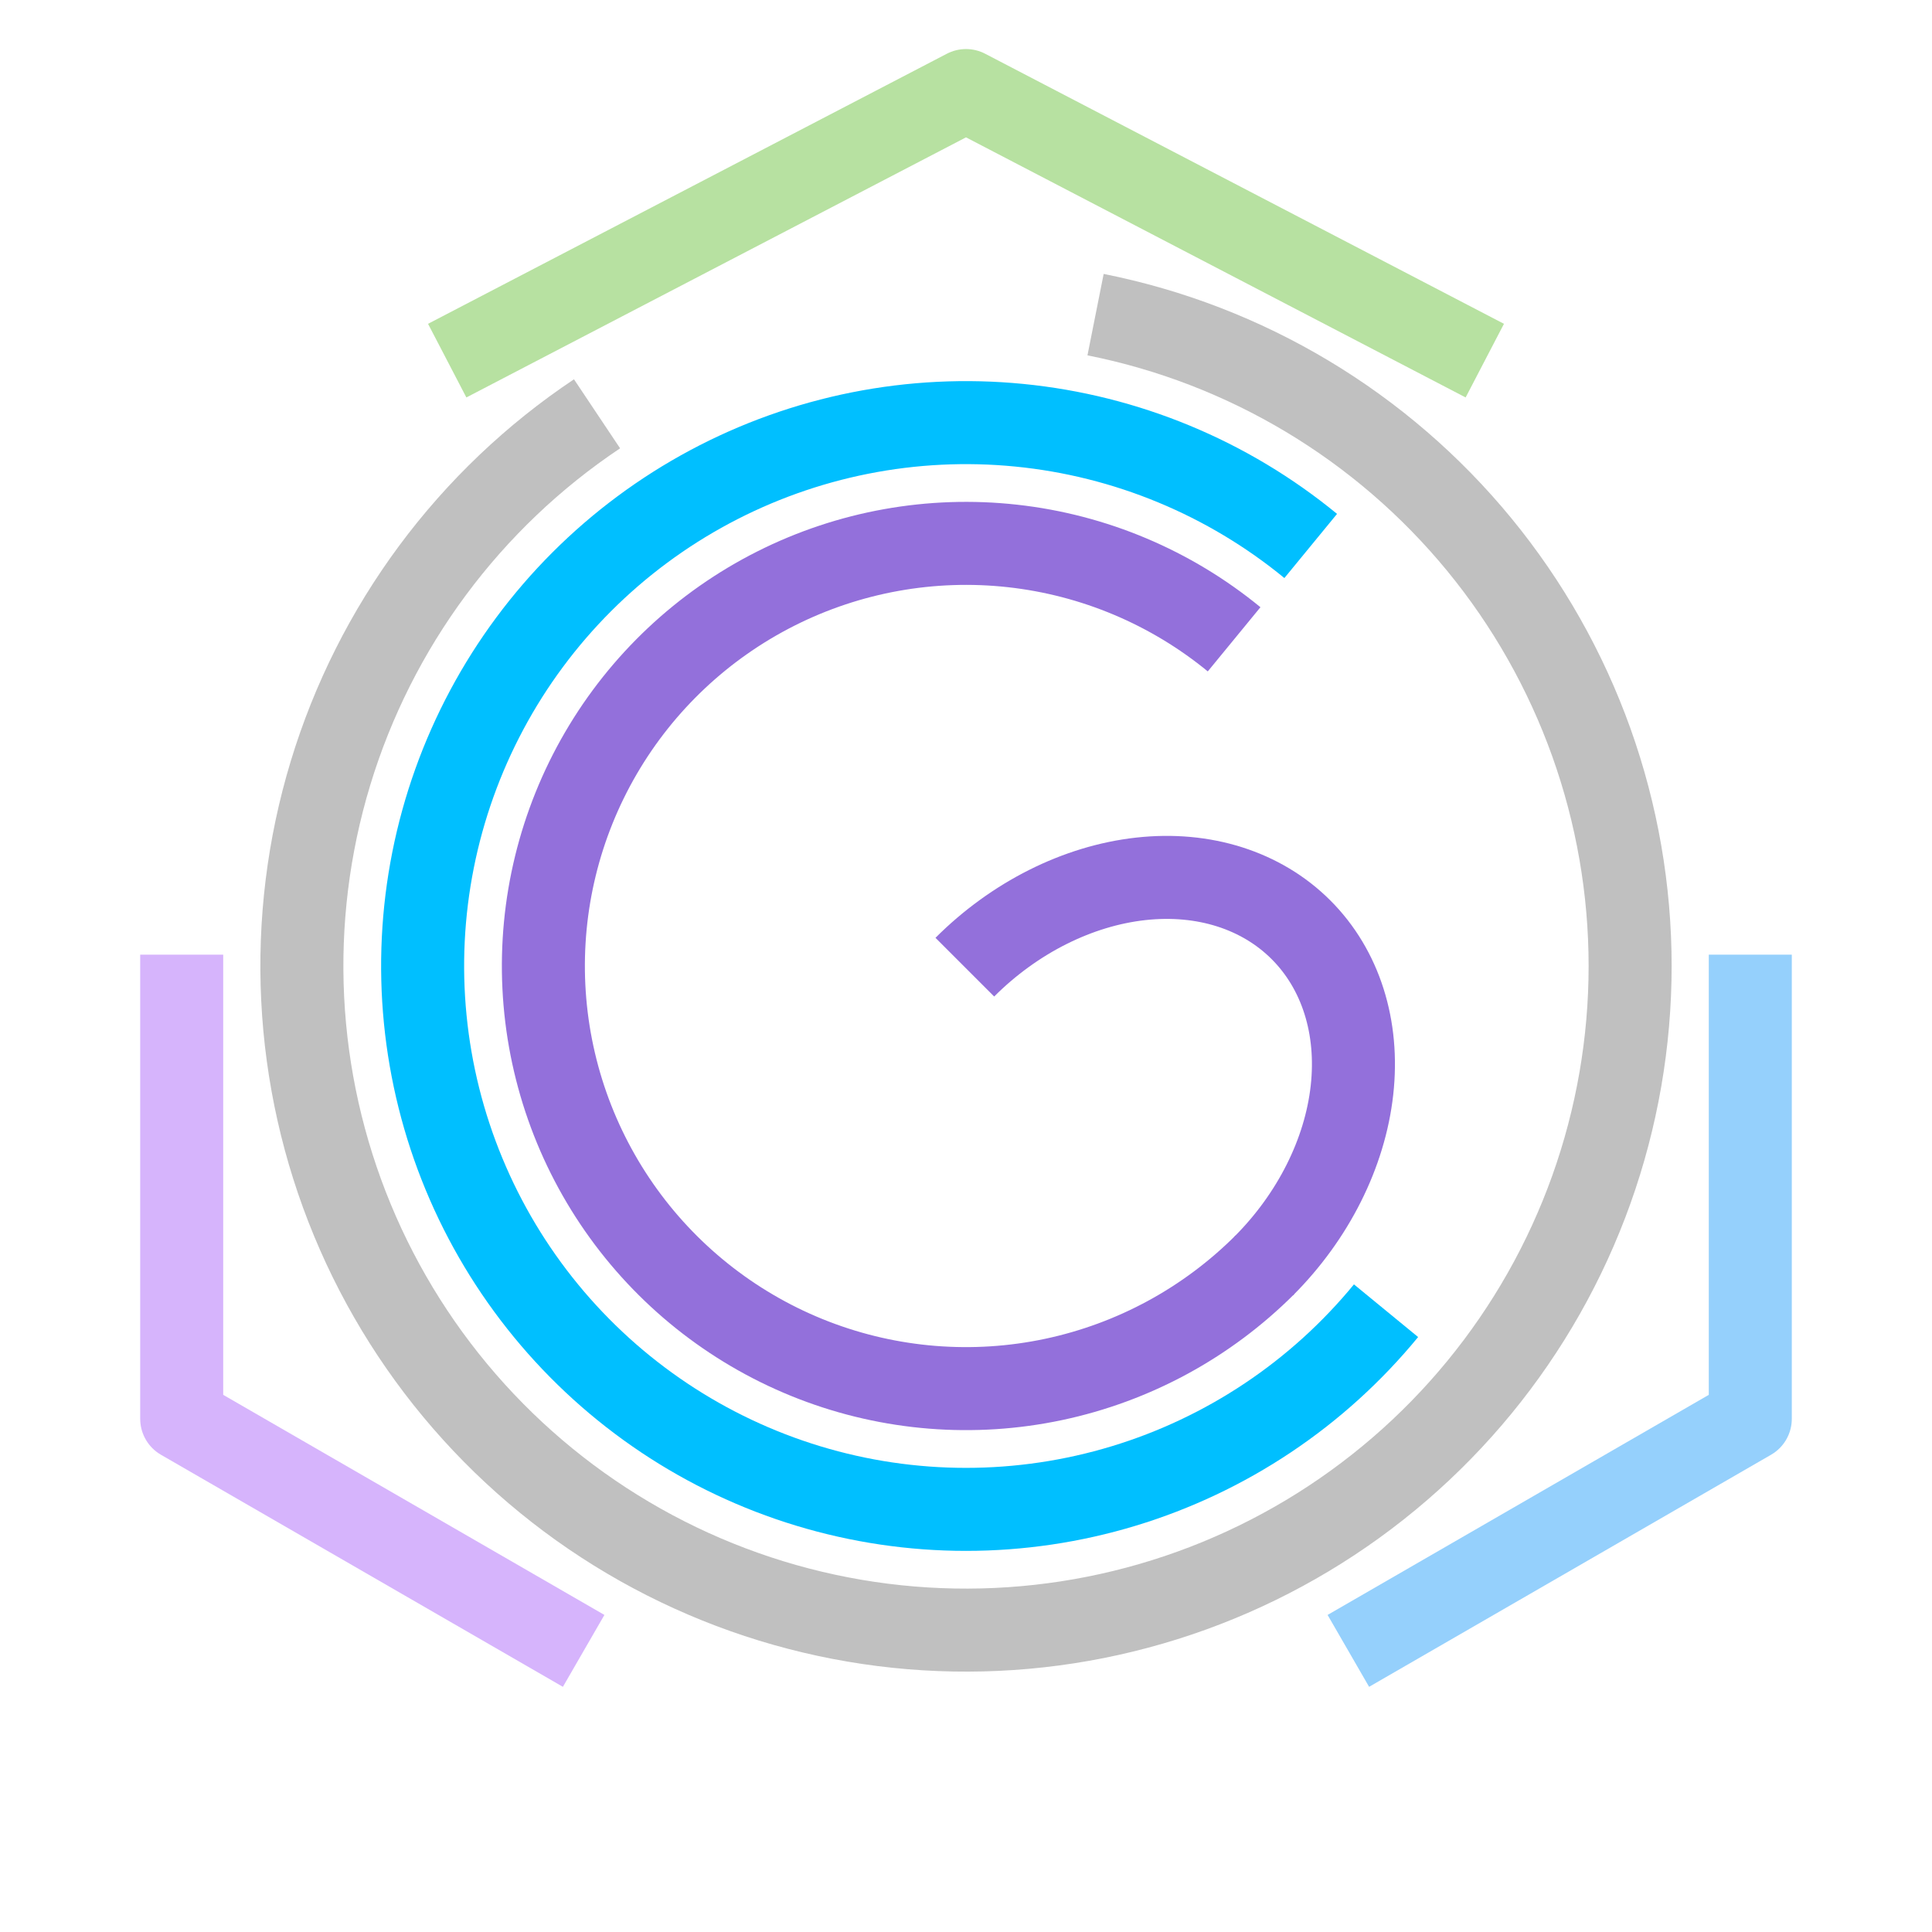
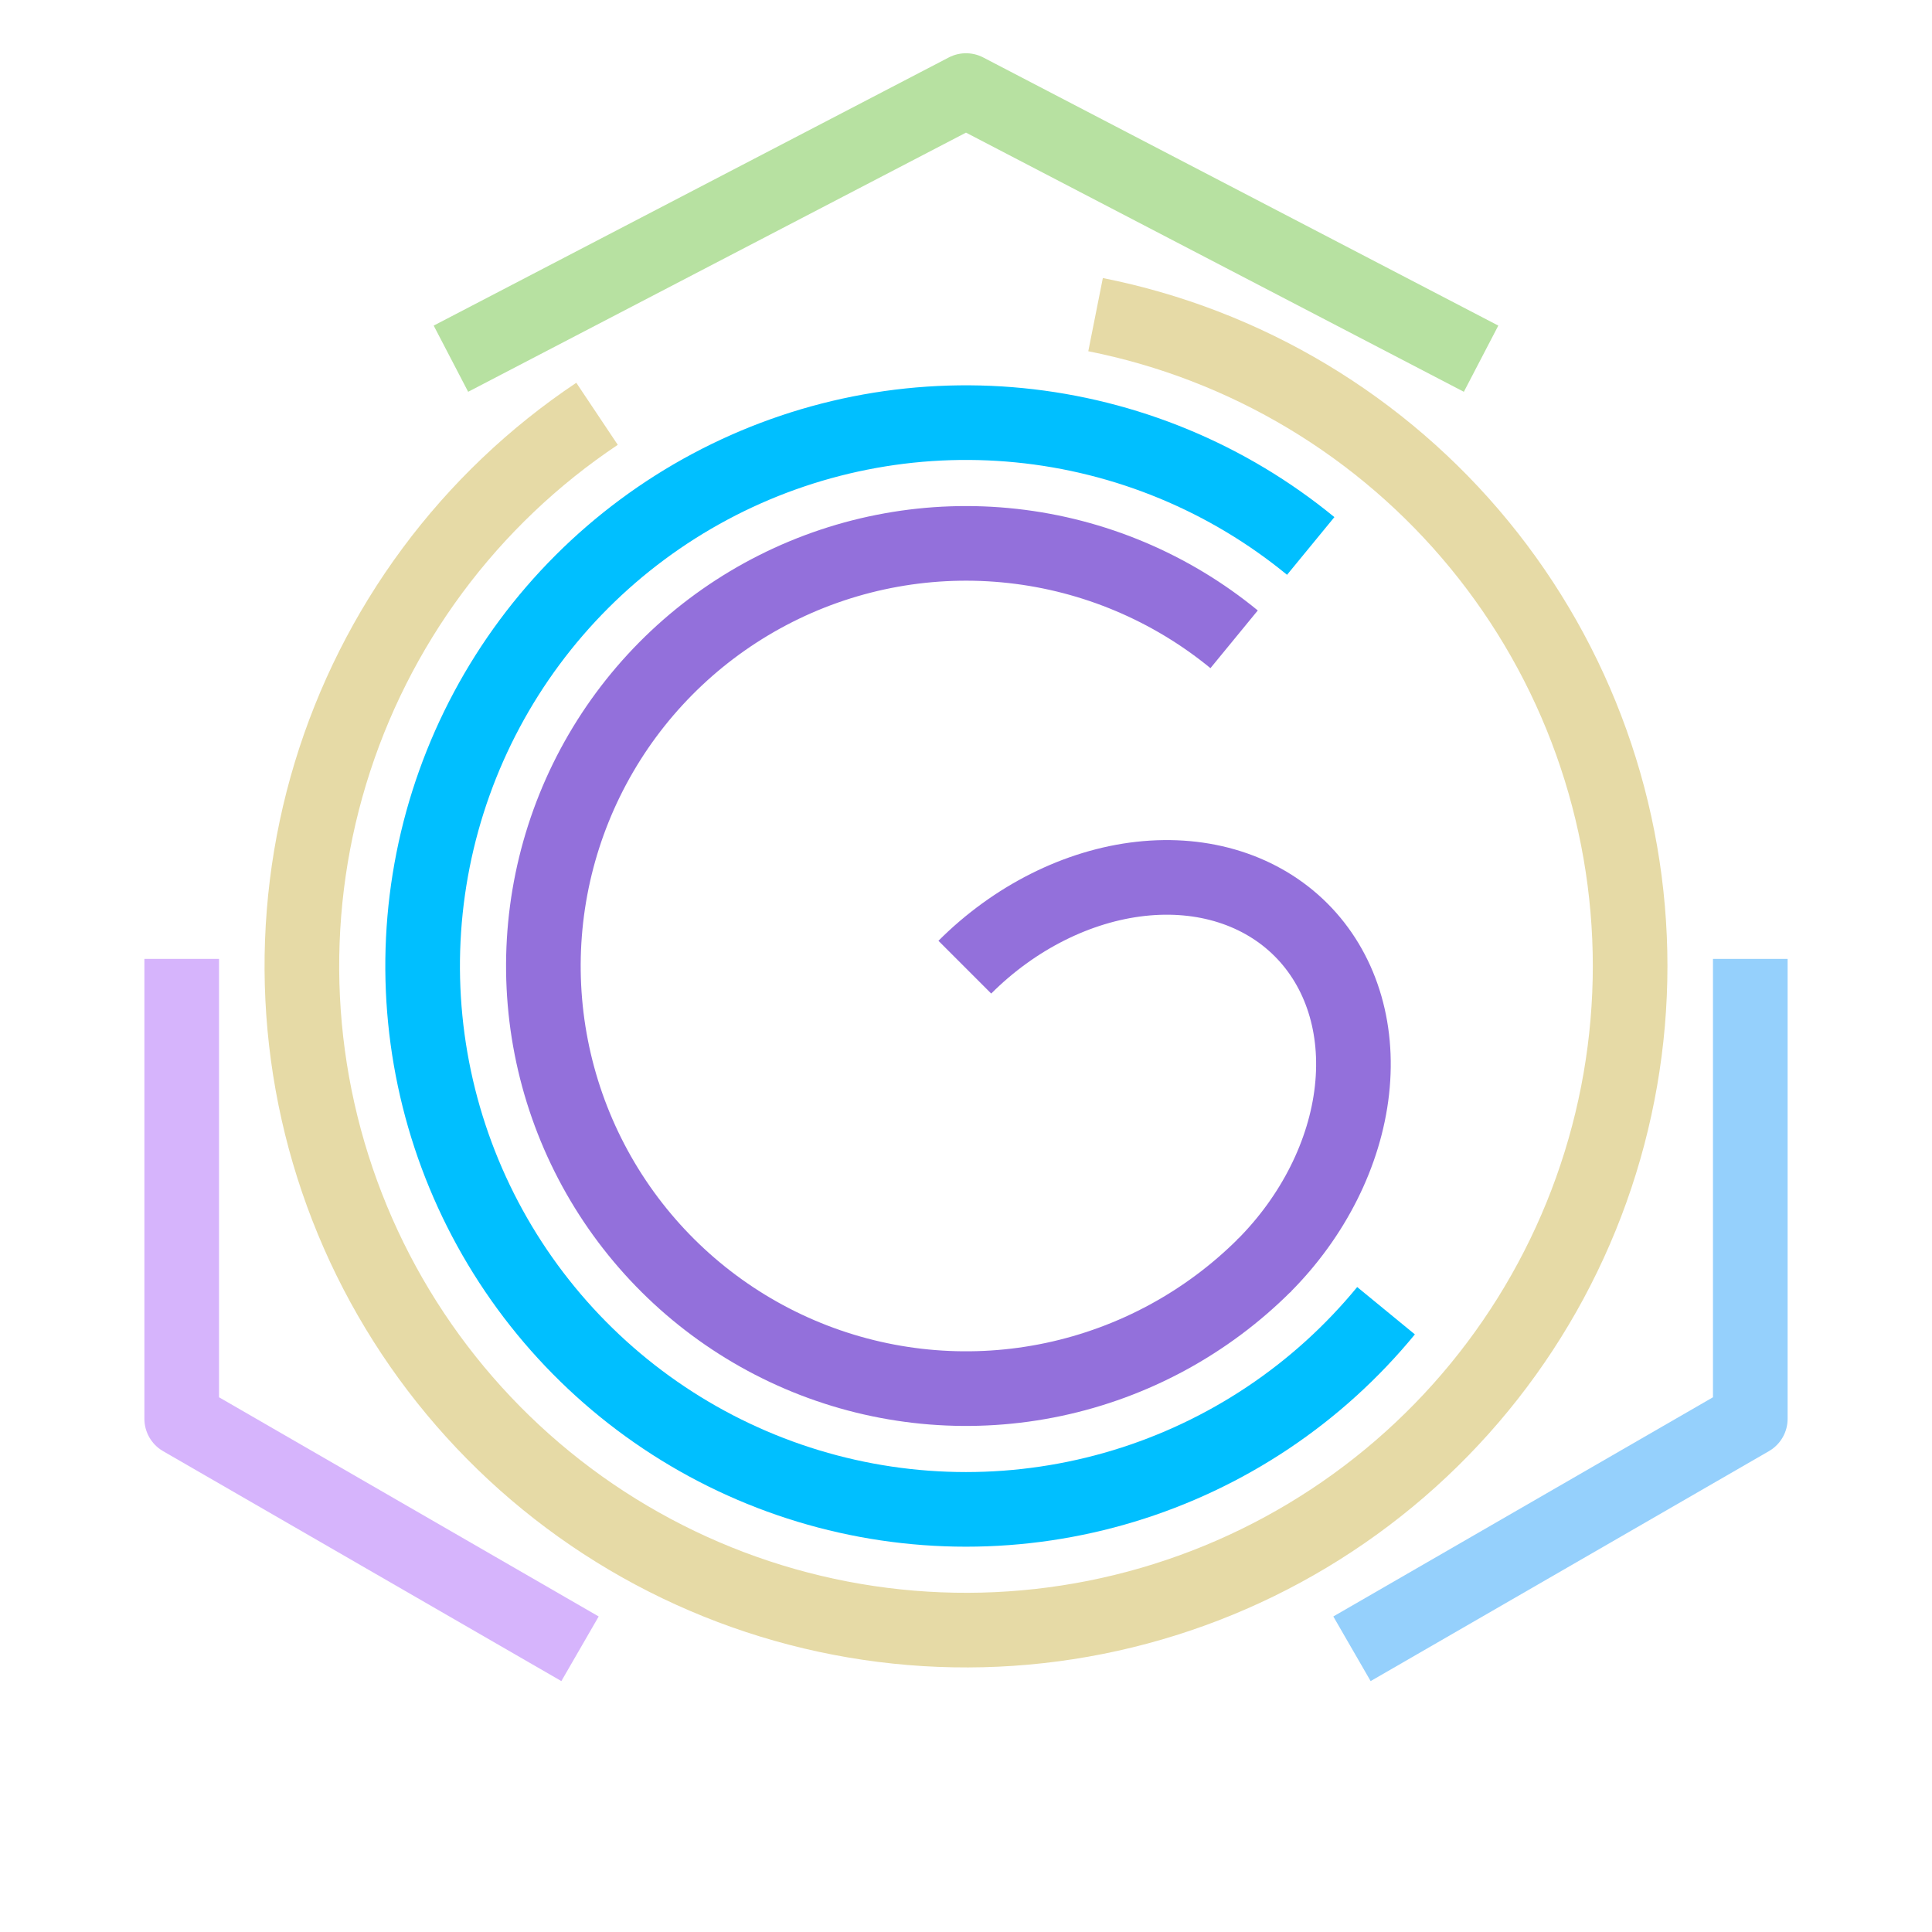
<svg xmlns="http://www.w3.org/2000/svg" width="288pt" height="288pt" viewBox="0 0 288 288" version="1.1">
  <defs>
    <style type="text/css">*{stroke-linejoin: round; stroke-linecap: butt}</style>
  </defs>
  <g id="figure_1">
    <g id="patch_1">
      <path d="M 0 288  L 288 288  L 288 0  L 0 0  L 0 288  z " style="fill: none" />
    </g>
    <g id="axes_1">
      <g id="patch_2">
-         <path d="M 88.999 61.685  C 79.547 68 71.254 75.896 64.482 85.026  C 57.711 94.156 52.563 104.384 49.263 115.262  C 45.963 126.139 44.561 137.504 45.119 148.858  C 45.677 160.211 48.186 171.384 52.536 181.886  C 56.886 192.387 63.012 202.062 70.646 210.484  C 78.279 218.907 87.307 225.952 97.332 231.31  C 107.357 236.669 118.23 240.261 129.474 241.928  C 140.718 243.596 152.165 243.315 163.314 241.098  C 174.463 238.88 185.146 234.759 194.896 228.915  C 204.646 223.071 213.317 215.592 220.528 206.805  C 227.739 198.018 233.383 188.055 237.213 177.352  C 241.042 166.65 243 155.367 243 144  C 243 132.633 241.042 121.35 237.213 110.648  C 233.383 99.945 227.739 89.982 220.528 81.195  C 213.317 72.408 204.646 64.929 194.896 59.085  C 185.146 53.241 174.463 49.12 163.314 46.902  " clip-path="url(#p93c4a49890)" style="fill: none; stroke: #c0c0c0; stroke-width: 12.375; stroke-linejoin: miter" />
+         <path d="M 88.999 61.685  C 79.547 68 71.254 75.896 64.482 85.026  C 57.711 94.156 52.563 104.384 49.263 115.262  C 45.963 126.139 44.561 137.504 45.119 148.858  C 45.677 160.211 48.186 171.384 52.536 181.886  C 56.886 192.387 63.012 202.062 70.646 210.484  C 78.279 218.907 87.307 225.952 97.332 231.31  C 107.357 236.669 118.23 240.261 129.474 241.928  C 140.718 243.596 152.165 243.315 163.314 241.098  C 174.463 238.88 185.146 234.759 194.896 228.915  C 204.646 223.071 213.317 215.592 220.528 206.805  C 227.739 198.018 233.383 188.055 237.213 177.352  C 241.042 166.65 243 155.367 243 144  C 243 132.633 241.042 121.35 237.213 110.648  C 233.383 99.945 227.739 89.982 220.528 81.195  C 213.317 72.408 204.646 64.929 194.896 59.085  C 185.146 53.241 174.463 49.12 163.314 46.902  " clip-path="url(#p27e62898c6)" style="fill: none; stroke: #e6daa6; stroke-width: 11.125; stroke-linejoin: miter" />
      </g>
      <g id="patch_3">
-         <path d="M 195.386 81.386  C 189.228 76.332 182.357 72.214 174.997 69.166  C 167.637 66.117 159.868 64.171 151.939 63.39  C 144.011 62.609 136.011 63.002 128.198 64.556  C 120.384 66.111 112.843 68.809 105.817 72.564  C 98.791 76.32 92.358 81.091 86.724 86.724  C 81.091 92.358 76.32 98.791 72.564 105.817  C 68.809 112.843 66.111 120.384 64.556 128.198  C 63.002 136.011 62.609 144.011 63.39 151.939  C 64.171 159.868 66.117 167.637 69.166 174.997  C 72.214 182.357 76.332 189.228 81.386 195.386  C 86.44 201.544 92.375 206.923 98.999 211.349  C 105.623 215.775 112.863 219.2 120.487 221.512  C 128.11 223.825 136.034 225 144 225  C 151.966 225 159.89 223.825 167.513 221.512  C 175.137 219.2 182.377 215.775 189.001 211.349  C 195.625 206.923 201.56 201.544 206.614 195.386  " clip-path="url(#p93c4a49890)" style="fill: none; stroke: #00bfff; stroke-width: 12.375; stroke-linejoin: miter" />
+         <path d="M 195.386 81.386  C 189.228 76.332 182.357 72.214 174.997 69.166  C 167.637 66.117 159.868 64.171 151.939 63.39  C 144.011 62.609 136.011 63.002 128.198 64.556  C 120.384 66.111 112.843 68.809 105.817 72.564  C 98.791 76.32 92.358 81.091 86.724 86.724  C 81.091 92.358 76.32 98.791 72.564 105.817  C 68.809 112.843 66.111 120.384 64.556 128.198  C 63.002 136.011 62.609 144.011 63.39 151.939  C 64.171 159.868 66.117 167.637 69.166 174.997  C 72.214 182.357 76.332 189.228 81.386 195.386  C 86.44 201.544 92.375 206.923 98.999 211.349  C 105.623 215.775 112.863 219.2 120.487 221.512  C 128.11 223.825 136.034 225 144 225  C 151.966 225 159.89 223.825 167.513 221.512  C 175.137 219.2 182.377 215.775 189.001 211.349  C 195.625 206.923 201.56 201.544 206.614 195.386  " clip-path="url(#p27e62898c6)" style="fill: none; stroke: #00bfff; stroke-width: 11.125; stroke-linejoin: miter" />
      </g>
      <g id="patch_4">
-         <path d="M 183.967 95.3  C 174.539 87.564 163.065 82.728 150.944 81.384  C 138.823 80.04 126.568 82.244 115.674 87.727  C 104.781 93.21 95.711 101.74 89.57 112.277  C 83.429 122.814 80.477 134.91 81.076 147.091  C 81.674 159.272 85.797 171.021 92.941 180.905  C 100.085 190.789 109.948 198.389 121.327 202.779  C 132.705 207.168 145.117 208.16 157.048 205.634  C 168.979 203.108 179.924 197.171 188.548 188.548  " clip-path="url(#p93c4a49890)" style="fill: none; stroke: #9370db; stroke-width: 12.375; stroke-linejoin: miter" />
+         <path d="M 183.967 95.3  C 174.539 87.564 163.065 82.728 150.944 81.384  C 138.823 80.04 126.568 82.244 115.674 87.727  C 104.781 93.21 95.711 101.74 89.57 112.277  C 83.429 122.814 80.477 134.91 81.076 147.091  C 81.674 159.272 85.797 171.021 92.941 180.905  C 100.085 190.789 109.948 198.389 121.327 202.779  C 132.705 207.168 145.117 208.16 157.048 205.634  C 168.979 203.108 179.924 197.171 188.548 188.548  " clip-path="url(#p27e62898c6)" style="fill: none; stroke: #9370db; stroke-width: 11.125; stroke-linejoin: miter" />
      </g>
      <g id="patch_5">
-         <path d="M 188.374 188.722  C 195.755 181.34 200.493 171.905 201.537 162.51  C 202.581 153.115 199.847 144.511 193.942 138.606  C 188.037 132.7 179.432 129.966 170.037 131.01  C 160.642 132.054 151.207 136.793 143.826 144.174  " clip-path="url(#p93c4a49890)" style="fill: none; stroke: #9370db; stroke-width: 12.375; stroke-linejoin: miter" />
+         <path d="M 188.374 188.722  C 195.755 181.34 200.493 171.905 201.537 162.51  C 202.581 153.115 199.847 144.511 193.942 138.606  C 188.037 132.7 179.432 129.966 170.037 131.01  C 160.642 132.054 151.207 136.793 143.826 144.174  " clip-path="url(#p27e62898c6)" style="fill: none; stroke: #9370db; stroke-width: 11.125; stroke-linejoin: miter" />
      </g>
      <g id="line2d_1">
-         <path d="M 72.152 50.902  L 144 13.5  L 215.848 50.902  " clip-path="url(#p93c4a49890)" style="fill: none; stroke: #b7e1a1; stroke-width: 12.375; stroke-linecap: square" />
+         <path d="M 72.152 50.902  L 144 13.5  L 215.848 50.902  " clip-path="url(#p27e62898c6)" style="fill: none; stroke: #b7e1a1; stroke-width: 11.125; stroke-linecap: square" />
      </g>
      <g id="line2d_2">
-         <path d="M 81.646 243  L 27.087 211.5  L 27.087 148.5  " clip-path="url(#p93c4a49890)" style="fill: none; stroke: #d6b4fc; stroke-width: 12.375; stroke-linecap: square" />
+         <path d="M 81.646 243  L 27.087 211.5  L 27.087 148.5  " clip-path="url(#p27e62898c6)" style="fill: none; stroke: #d6b4fc; stroke-width: 11.125; stroke-linecap: square" />
      </g>
      <g id="line2d_3">
-         <path d="M 260.913 148.5  L 260.913 211.5  L 206.354 243  " clip-path="url(#p93c4a49890)" style="fill: none; stroke: #95d0fc; stroke-width: 12.375; stroke-linecap: square" />
+         <path d="M 260.913 148.5  L 260.913 211.5  L 206.354 243  " clip-path="url(#p27e62898c6)" style="fill: none; stroke: #95d0fc; stroke-width: 11.125; stroke-linecap: square" />
      </g>
    </g>
  </g>
  <defs>
-     <clipPath id="p93c4a49890">
+     <clipPath id="p27e62898c6">
      <rect x="0" y="0" width="288" height="288" />
    </clipPath>
  </defs>
</svg>
